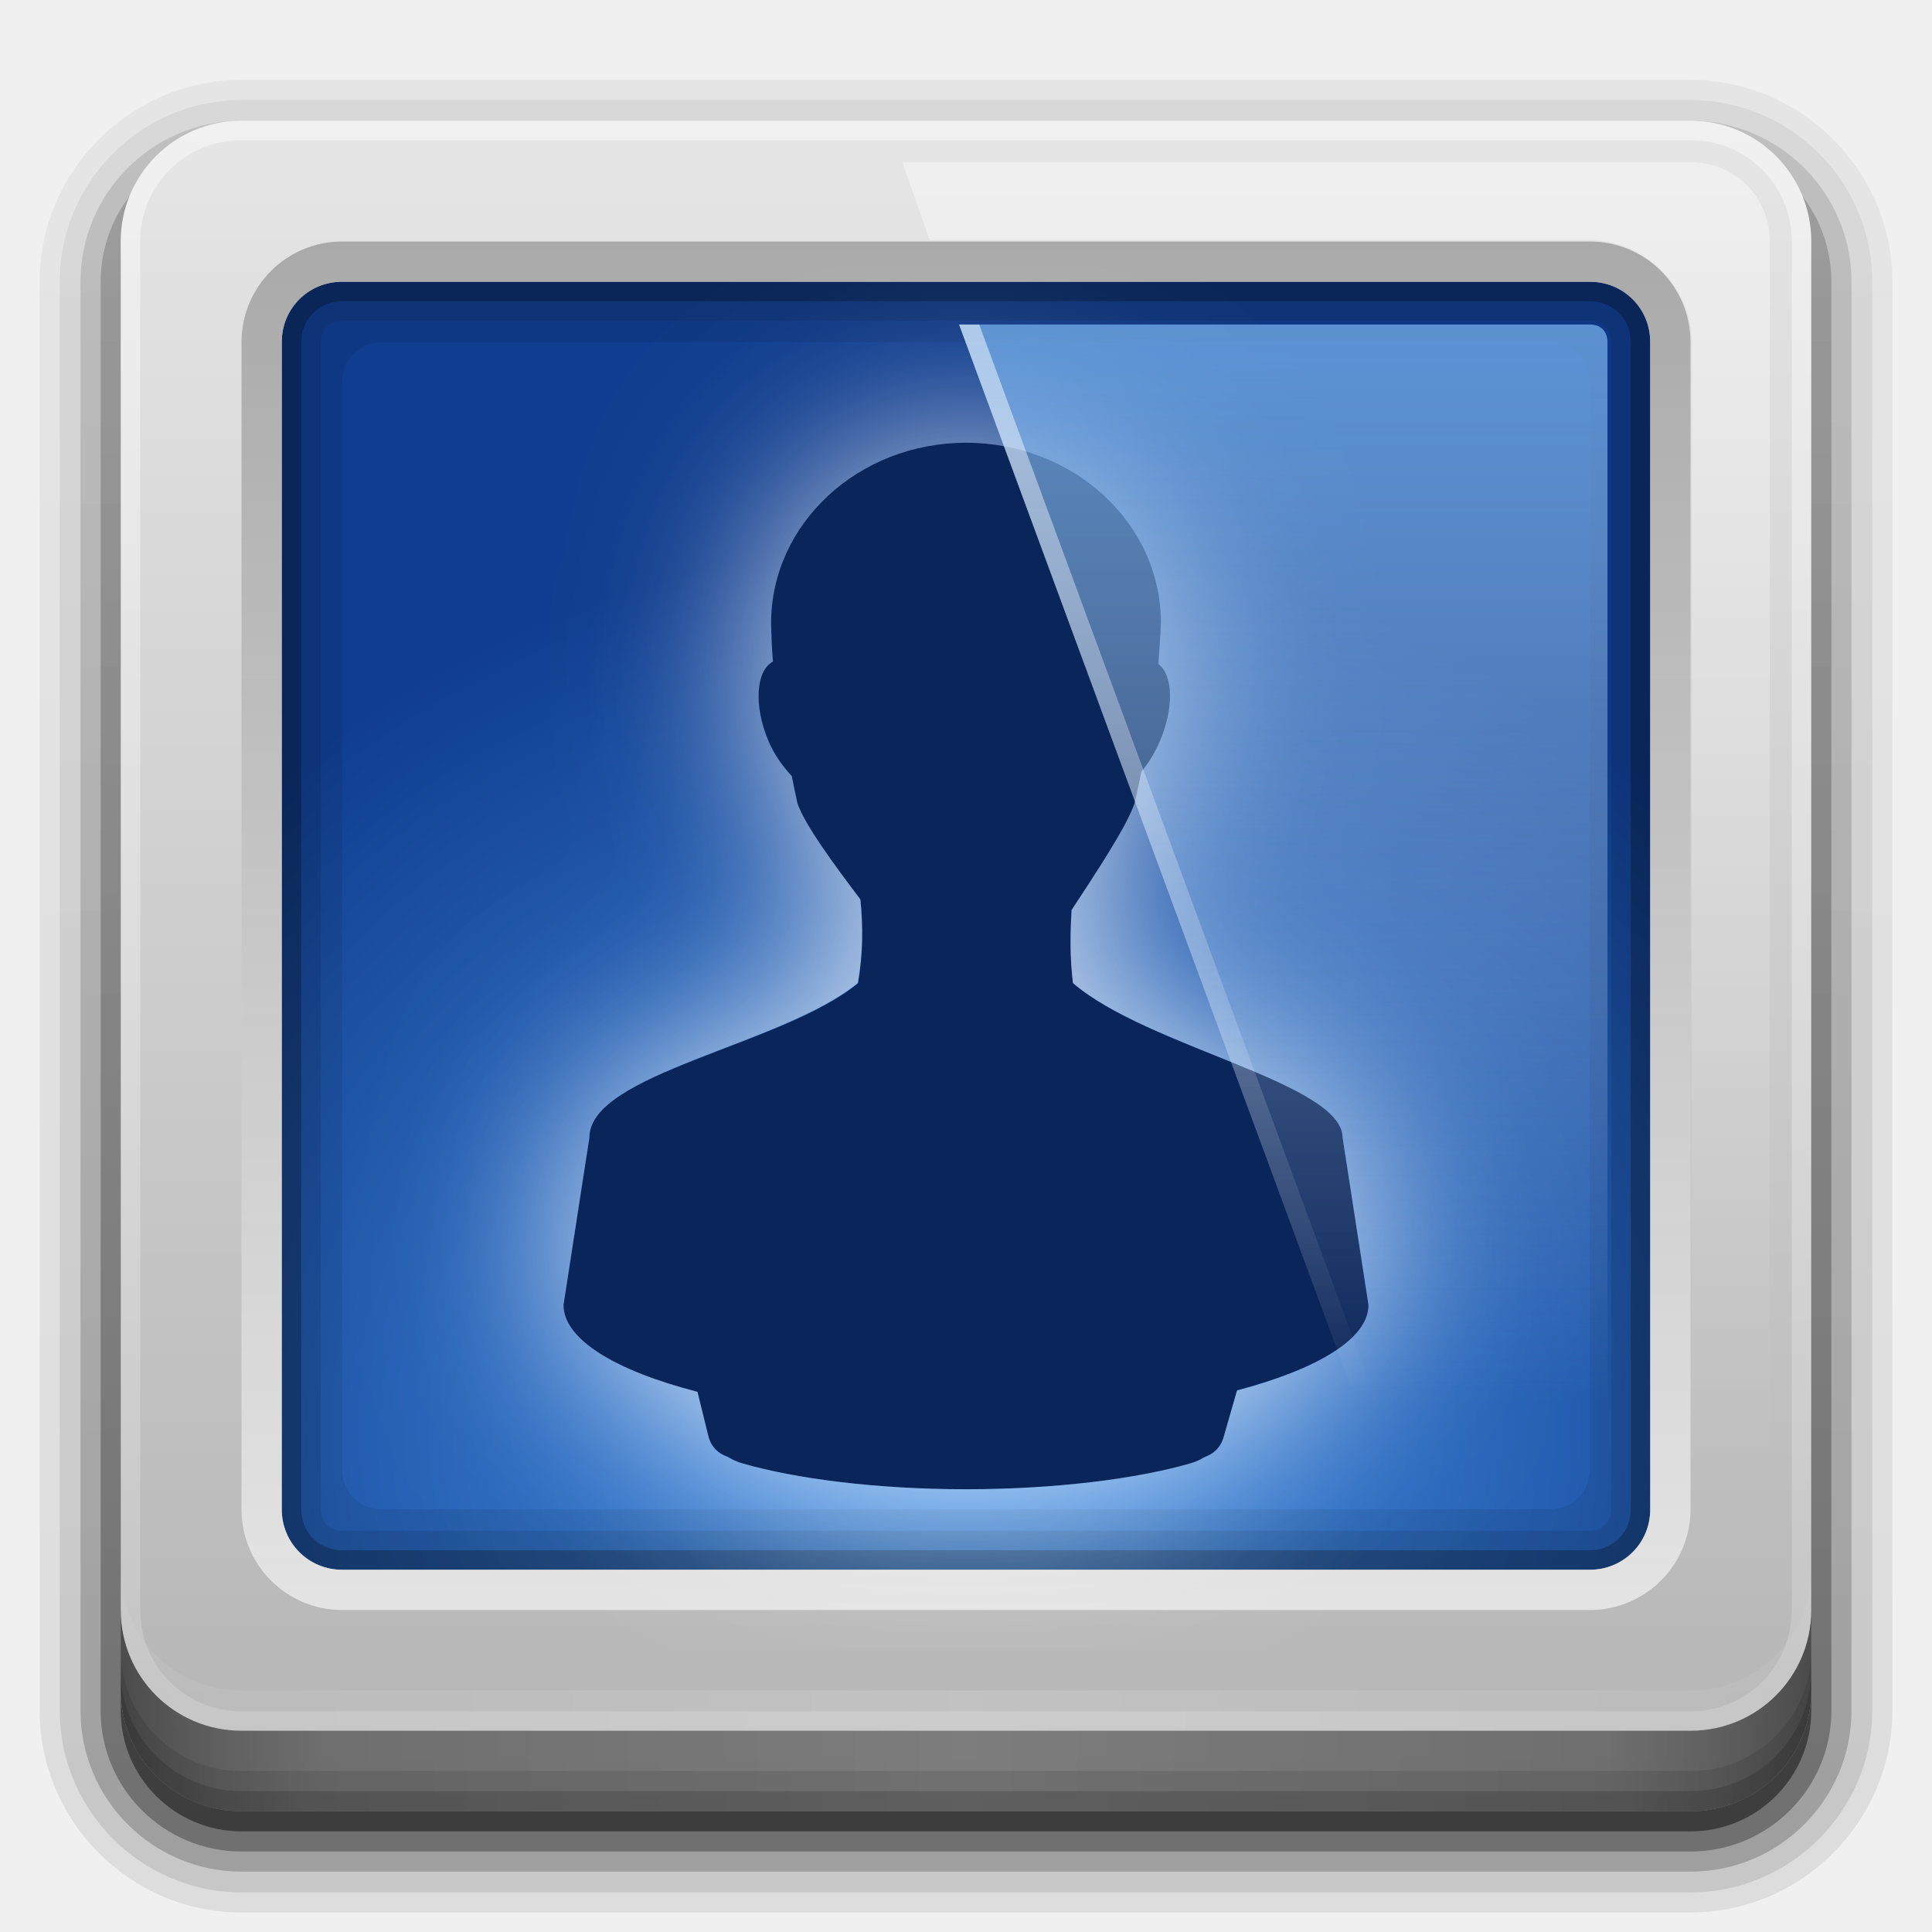
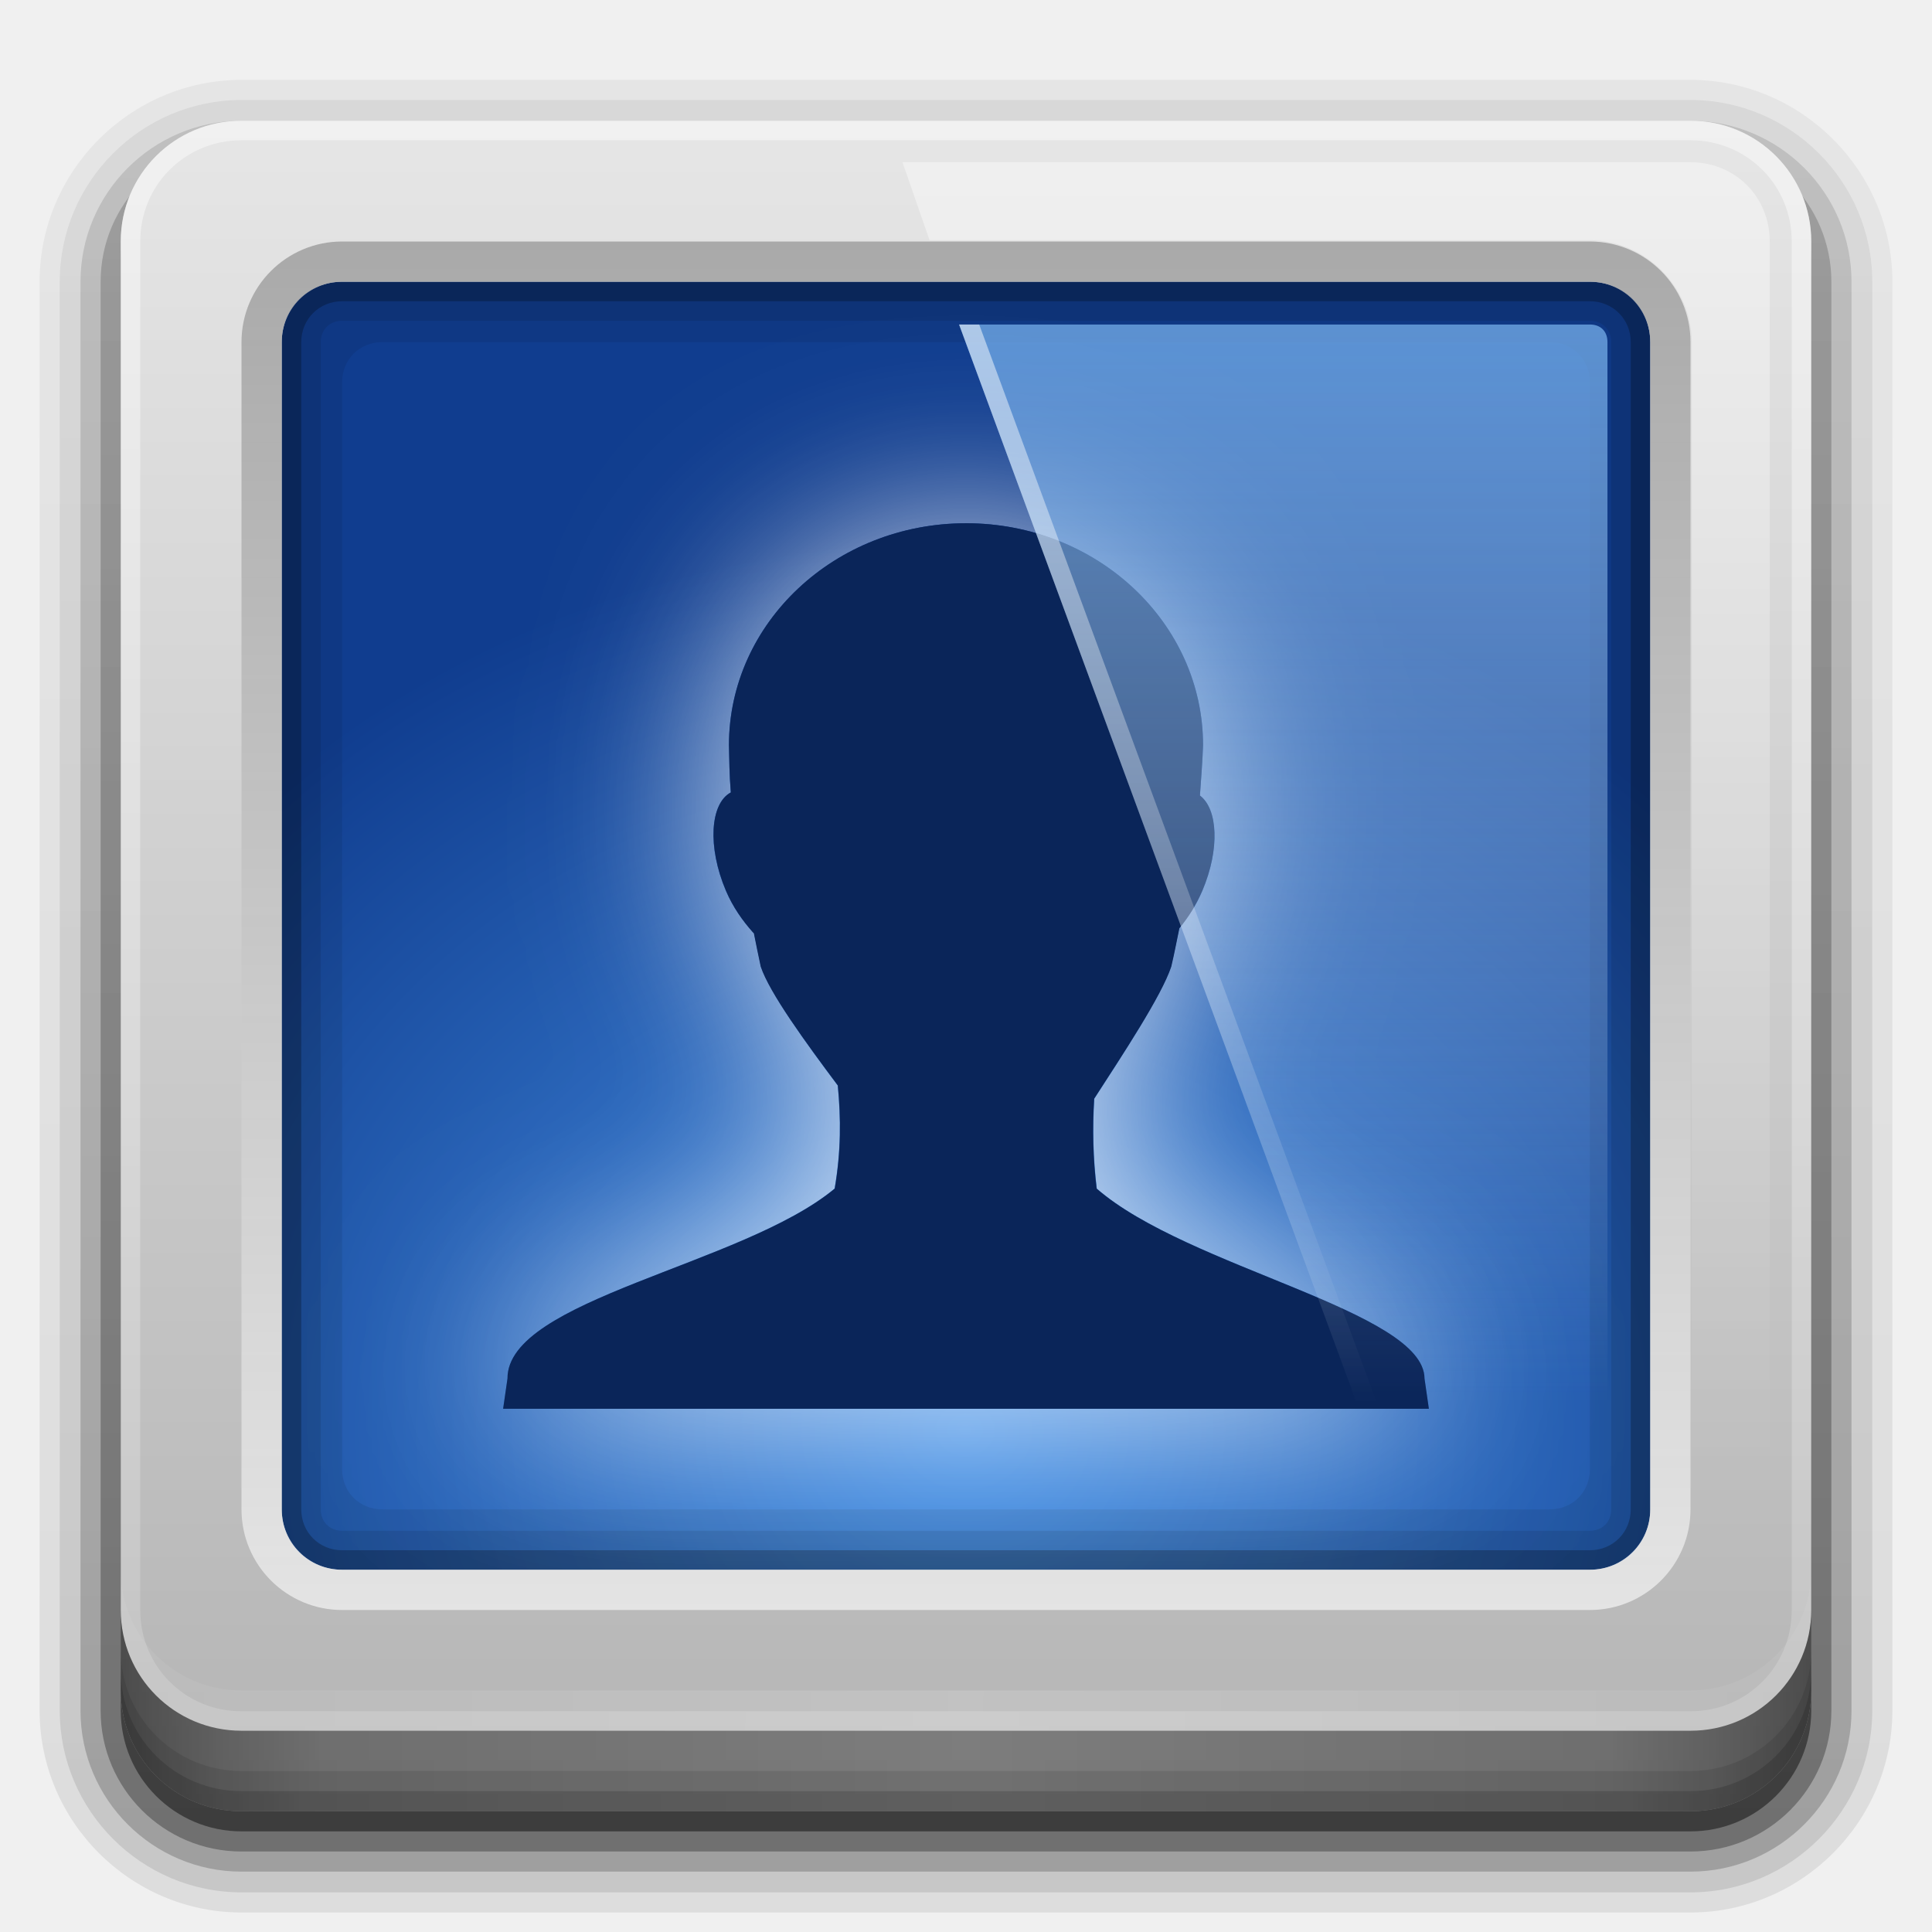
<svg xmlns="http://www.w3.org/2000/svg" xmlns:xlink="http://www.w3.org/1999/xlink" version="1.0" width="96" height="96" id="svg2408">
  <defs id="defs2410">
    <linearGradient id="linearGradient4384">
      <stop id="stop4386" style="stop-color:#ffffff;stop-opacity:1" offset="0" />
      <stop id="stop4388" style="stop-color:#ffffff;stop-opacity:0" offset="1" />
    </linearGradient>
    <linearGradient id="linearGradient4367">
      <stop id="stop4369" style="stop-color:#ffffff;stop-opacity:0.718" offset="0" />
      <stop id="stop4371" style="stop-color:#ffffff;stop-opacity:1" offset="1" />
    </linearGradient>
    <linearGradient x1="45.448" y1="92.54" x2="45.448" y2="7.017" id="ButtonShadow" gradientUnits="userSpaceOnUse" gradientTransform="scale(1.005865,0.994169)">
      <stop id="stop3750" style="stop-color:#000000;stop-opacity:1" offset="0" />
      <stop id="stop3752" style="stop-color:#000000;stop-opacity:0.588" offset="1" />
    </linearGradient>
    <linearGradient id="linearGradient3737">
      <stop id="stop3739" style="stop-color:#ffffff;stop-opacity:1" offset="0" />
      <stop id="stop3741" style="stop-color:#ffffff;stop-opacity:0" offset="1" />
    </linearGradient>
    <filter color-interpolation-filters="sRGB" id="filter3174">
      <feGaussianBlur id="feGaussianBlur3176" stdDeviation="1.71" />
    </filter>
    <filter x="-0.192" y="-0.192" width="1.384" height="1.384" color-interpolation-filters="sRGB" id="filter3794">
      <feGaussianBlur id="feGaussianBlur3796" stdDeviation="5.28" />
    </filter>
    <linearGradient x1="48" y1="20.221" x2="48" y2="138.661" id="linearGradient3613" xlink:href="#linearGradient3737" gradientUnits="userSpaceOnUse" />
    <linearGradient x1="45.448" y1="92.54" x2="45.448" y2="7.017" id="ButtonShadow-0" gradientUnits="userSpaceOnUse" gradientTransform="matrix(1.005865,0,0,0.994169,100,0)">
      <stop id="stop3750-8" style="stop-color:#000000;stop-opacity:1" offset="0" />
      <stop id="stop3752-5" style="stop-color:#000000;stop-opacity:0.588" offset="1" />
    </linearGradient>
    <linearGradient x1="32.251" y1="6.132" x2="32.251" y2="90.239" id="linearGradient3780" xlink:href="#ButtonShadow-0" gradientUnits="userSpaceOnUse" gradientTransform="matrix(1.02381,0,0,1.011905,-1.142857,-98.07143)" />
    <linearGradient x1="32.251" y1="6.132" x2="32.251" y2="90.239" id="linearGradient3772" xlink:href="#ButtonShadow-0" gradientUnits="userSpaceOnUse" gradientTransform="matrix(1.02381,0,0,1.011905,-1.142857,-98.07143)" />
    <linearGradient x1="32.251" y1="6.132" x2="32.251" y2="90.239" id="linearGradient3725" xlink:href="#ButtonShadow-0" gradientUnits="userSpaceOnUse" gradientTransform="matrix(1.02381,0,0,1.011905,-1.142857,-98.07143)" />
    <linearGradient x1="32.251" y1="6.132" x2="32.251" y2="90.239" id="linearGradient3721" xlink:href="#ButtonShadow-0" gradientUnits="userSpaceOnUse" gradientTransform="translate(0,-97)" />
    <linearGradient x1="32.251" y1="6.132" x2="32.251" y2="90.239" id="linearGradient3026" xlink:href="#ButtonShadow-0" gradientUnits="userSpaceOnUse" gradientTransform="matrix(1.02381,0,0,1.011905,-1.142857,-98.07143)" />
    <clipPath id="clipPath4355">
      <rect width="84" height="80" rx="6" ry="6" x="6" y="6" id="rect4357" style="fill:#ffffff;fill-opacity:1;fill-rule:nonzero;stroke:none" />
    </clipPath>
    <radialGradient cx="48" cy="87.792" r="42" fx="48" fy="87.792" id="radialGradient4375" xlink:href="#linearGradient4367" gradientUnits="userSpaceOnUse" gradientTransform="matrix(1,-6.7114942e-8,8.4282233e-8,1.255789,110,-24.50559)" />
    <linearGradient x1="48" y1="88" x2="48" y2="-40" id="linearGradient4390" xlink:href="#linearGradient4384" gradientUnits="userSpaceOnUse" gradientTransform="matrix(1,0,0,-1,0,92)" />
    <linearGradient x1="48" y1="82" x2="112.124" y2="82.455" id="linearGradient4429" xlink:href="#linearGradient4384" gradientUnits="userSpaceOnUse" spreadMethod="reflect" />
    <linearGradient id="linearGradient3892">
      <stop id="stop3894" style="stop-color:#000000;stop-opacity:0.588" offset="0" />
      <stop id="stop3896" style="stop-color:#000000;stop-opacity:0.471" offset="0.118" />
      <stop id="stop3898" style="stop-color:#000000;stop-opacity:0.392" offset="0.238" />
      <stop id="stop3900" style="stop-color:#000000;stop-opacity:0.314" offset="1" />
    </linearGradient>
    <linearGradient x1="90" y1="88" x2="48" y2="88" id="linearGradient3228" xlink:href="#linearGradient3892" gradientUnits="userSpaceOnUse" spreadMethod="reflect" />
    <linearGradient id="linearGradient3187">
      <stop id="stop3189" style="stop-color:#b4b4b4;stop-opacity:1" offset="0" />
      <stop id="stop3191" style="stop-color:#e6e6e6;stop-opacity:1" offset="1" />
    </linearGradient>
    <linearGradient x1="43.179" y1="13" x2="43.179" y2="83.295" id="linearGradient3436-4" xlink:href="#linearGradient3465-9" gradientUnits="userSpaceOnUse" gradientTransform="matrix(1.029412,0,0,1.029412,-1.411765,-1.411765)" />
    <linearGradient id="linearGradient3465-9">
      <stop id="stop3467-0" style="stop-color:#919191;stop-opacity:1" offset="0" />
      <stop id="stop3469-9" style="stop-color:#fdfdfd;stop-opacity:1" offset="1" />
    </linearGradient>
    <linearGradient x1="48" y1="90" x2="48" y2="5.988" id="linearGradient3388" xlink:href="#linearGradient3187" gradientUnits="userSpaceOnUse" />
    <radialGradient cx="56.066" cy="-15.871" r="35.938" fx="56.066" fy="-15.871" id="radialGradient3465" xlink:href="#linearGradient3175" gradientUnits="userSpaceOnUse" gradientTransform="matrix(0.00225966,0.925477,-1.384434,0,25.90198,-30.21143)" />
    <linearGradient id="linearGradient3175">
      <stop id="stop3177" style="stop-color:#4490e6;stop-opacity:1" offset="0" />
      <stop id="stop3179" style="stop-color:#103d8f;stop-opacity:1" offset="1" />
    </linearGradient>
    <linearGradient id="linearGradient3687">
      <stop id="stop3689" style="stop-color:#ffffff;stop-opacity:1" offset="0" />
      <stop id="stop3691" style="stop-color:#ffffff;stop-opacity:0" offset="1" />
    </linearGradient>
    <linearGradient x1="65.156" y1="16.125" x2="65.156" y2="69.688" id="linearGradient3701" xlink:href="#linearGradient3487" gradientUnits="userSpaceOnUse" />
    <linearGradient id="linearGradient3487">
      <stop id="stop3489" style="stop-color:#7cb7f2;stop-opacity:1" offset="0" />
      <stop id="stop3491" style="stop-color:#deecfc;stop-opacity:0" offset="1" />
    </linearGradient>
    <linearGradient x1="65.156" y1="16.125" x2="65.156" y2="69.688" id="linearGradient2675" xlink:href="#linearGradient3737-0" gradientUnits="userSpaceOnUse" />
    <linearGradient id="linearGradient3737-0">
      <stop id="stop3739-6" style="stop-color:#ffffff;stop-opacity:1" offset="0" />
      <stop id="stop3741-4" style="stop-color:#ffffff;stop-opacity:0" offset="1" />
    </linearGradient>
    <linearGradient x1="76.451" y1="8.062" x2="76.451" y2="72.766" id="linearGradient3483" xlink:href="#linearGradient3687" gradientUnits="userSpaceOnUse" />
-     <clipPath id="clipPath3907-9">
-       <path d="m -68,12 0,71.875 71.938,0 L 3.938,12 -68,12 z m 36,12 c 5.345,0 9.688,3.993 9.688,8.938 -0.021,0.621 -0.074,1.335 -0.125,2.062 0.73,0.543 0.779,2.17 0.062,3.844 -0.259,0.604 -0.556,1.076 -0.906,1.5 -0.113,0.525 -0.198,0.951 -0.344,1.562 -0.397,1.18 -1.939,3.499 -3.125,5.312 -0.076,1.206 -0.088,2.4 0.062,3.625 3.71,3.198 13.391,4.951 13.406,7.688 L -12,66.844 c 0,1.679 -2.545,3.198 -6.531,4.25 l -0.688,2.375 A 1.405,1.393 0 0 1 -20.062,74.375 c -0.181,0.07 -0.315,0.201 -0.812,0.344 C -23.493,75.472 -27.517,76 -32,76 c -4.483,0 -8.475,-0.528 -11.094,-1.281 -0.497,-0.143 -0.631,-0.274 -0.812,-0.344 a 1.405,1.393 0 0 1 -0.875,-0.938 l -0.562,-2.281 C -49.43,70.102 -52,68.547 -52,66.844 l 1.281,-8.312 c -0.014,-3.198 9.588,-4.599 13.344,-7.688 0.262,-1.513 0.255,-2.826 0.125,-4.156 -1.305,-1.724 -2.766,-3.715 -3.125,-4.781 -0.116,-0.525 -0.186,-0.878 -0.281,-1.344 -0.013,-0.015 -0.049,-0.048 -0.062,-0.062 -0.401,-0.447 -0.803,-0.977 -1.094,-1.656 -0.754,-1.762 -0.627,-3.522 0.219,-3.969 -0.059,-0.705 -0.081,-1.34 -0.094,-1.906 C -41.688,28.024 -37.345,24 -32,24 z" id="path3909-4" style="fill:url(#radialGradient3911);fill-opacity:1;fill-rule:nonzero;stroke:none" />
+     <filter x="-0.235" y="-0.245" width="1.47" height="1.491" color-interpolation-filters="sRGB" id="filter4034">
+       <feGaussianBlur id="feGaussianBlur4036" stdDeviation="4.5" />
+     </filter>
+     <clipPath id="clipPath4038">
+       <path d="m -76,14 0,64 68,0 0,-64 -68,0 z m 34,12 c 6.507,0 11.781,4.946 11.781,11.031 -0.026,0.765 -0.094,1.605 -0.156,2.5 0.889,0.669 0.997,2.659 0.125,4.719 -0.315,0.743 -0.73,1.353 -1.156,1.875 -0.138,0.646 -0.229,1.154 -0.406,1.906 -0.483,1.453 -2.368,4.33 -3.812,6.562 -0.093,1.485 -0.058,2.961 0.125,4.469 4.517,3.935 16.263,6.069 16.281,9.438 L -19,70 l -46,0 0.219,-1.5 c -0.018,-3.935 11.677,-5.636 16.25,-9.438 0.319,-1.862 0.315,-3.488 0.156,-5.125 -1.589,-2.122 -3.376,-4.594 -3.812,-5.906 -0.141,-0.646 -0.227,-1.083 -0.344,-1.656 -0.016,-0.018 -0.046,-0.044 -0.062,-0.062 -0.488,-0.55 -0.99,-1.226 -1.344,-2.062 -0.919,-2.169 -0.78,-4.325 0.25,-4.875 -0.072,-0.867 -0.078,-1.646 -0.094,-2.344 C -53.781,30.945 -48.507,26 -42,26 z" id="path4040" style="fill:#ff00ff;fill-opacity:1;fill-rule:nonzero;stroke:none" />
    </clipPath>
-     <filter x="-0.276" y="-0.212" width="1.552" height="1.425" color-interpolation-filters="sRGB" id="filter3913">
-       <feGaussianBlur id="feGaussianBlur3915" stdDeviation="4.6" />
-     </filter>
  </defs>
  <g id="layer2" style="display:none">
    <rect width="86" height="85" rx="6" ry="6" x="5" y="7" id="rect3745" style="opacity:0.9;fill:url(#ButtonShadow);fill-opacity:1;fill-rule:nonzero;stroke:none;filter:url(#filter3174)" />
  </g>
  <g id="layer3" style="display:inline">
    <path d="m 12,-95.031 c -5.511,0 -10.031,4.52 -10.031,10.031 l 0,71 c 0,5.511 4.52,10.031 10.031,10.031 l 72,0 c 5.511,0 10.031,-4.52 10.031,-10.031 l 0,-71 c 0,-5.511 -4.52,-10.031 -10.031,-10.031 l -72,0 z" transform="scale(1,-1)" id="path3786" style="opacity:0.08;fill:url(#linearGradient3026);fill-opacity:1;fill-rule:nonzero;stroke:none;display:inline" />
    <path d="m 12,-94.031 c -4.972,0 -9.031,4.06 -9.031,9.031 l 0,71 c 0,4.972 4.06,9.031 9.031,9.031 l 72,0 c 4.972,0 9.031,-4.06 9.031,-9.031 l 0,-71 c 0,-4.972 -4.06,-9.031 -9.031,-9.031 l -72,0 z" transform="scale(1,-1)" id="path3778" style="opacity:0.1;fill:url(#linearGradient3780);fill-opacity:1;fill-rule:nonzero;stroke:none;display:inline" />
    <path d="m 12,-93 c -4.409,0 -8,3.591 -8,8 l 0,71 c 0,4.409 3.591,8 8,8 l 72,0 c 4.409,0 8,-3.591 8,-8 l 0,-71 c 0,-4.409 -3.591,-8 -8,-8 l -72,0 z" transform="scale(1,-1)" id="path3770" style="opacity:0.2;fill:url(#linearGradient3772);fill-opacity:1;fill-rule:nonzero;stroke:none;display:inline" />
    <rect width="86" height="85" rx="7" ry="7" x="5" y="-92" transform="scale(1,-1)" id="rect3723" style="opacity:0.3;fill:url(#linearGradient3725);fill-opacity:1;fill-rule:nonzero;stroke:none;display:inline" />
    <rect width="84" height="84" rx="6" ry="6" x="6" y="-91" transform="scale(1,-1)" id="rect3716" style="opacity:0.45;fill:url(#linearGradient3721);fill-opacity:1;fill-rule:nonzero;stroke:none;display:inline" />
  </g>
  <g id="layer1">
    <path d="m 12.062,12.062 0,53.875 71.875,0 0,-53.875 -71.875,0 z" transform="matrix(-1.000869,0,0,-1.33397,96.01045,99.96593)" id="path3215" style="fill:url(#radialGradient3465);fill-opacity:1;fill-rule:nonzero;stroke:none;display:inline" />
    <path d="m 19,13 c -3.289,0 -6,2.711 -6,6 l 0,54 c 0,3.289 2.711,6 6,6 l 58,0 c 3.289,0 6,-2.711 6,-6 l 0,-54 c 0,-3.289 -2.711,-6 -6,-6 z m 0,4 58,0 c 1.143,0 2,0.857 2,2 l 0,54 c 0,1.143 -0.857,2 -2,2 l -58,0 c -1.143,0 -2,-0.857 -2,-2 l 0,-54 c 0,-1.143 0.857,-2 2,-2 z" id="rect3222" style="font-size:medium;font-style:normal;font-variant:normal;font-weight:normal;font-stretch:normal;text-indent:0;text-align:start;text-decoration:none;line-height:normal;letter-spacing:normal;word-spacing:normal;text-transform:none;direction:ltr;block-progression:tb;writing-mode:lr-tb;text-anchor:start;opacity:0.08;color:#000000;fill:#000000;fill-opacity:1;stroke:none;stroke-width:4;marker:none;visibility:visible;display:inline;overflow:visible;enable-background:accumulate;font-family:Abandoned Bitplane;-inkscape-font-specification:Abandoned Bitplane" />
    <path d="m 17,14 c -1.662,0 -3,1.338 -3,3 l 0,58 c 0,1.662 1.338,3 3,3 l 62,0 c 1.662,0 3,-1.338 3,-3 l 0,-58 c 0,-1.662 -1.338,-3 -3,-3 z m 0,1.938 62,0 c 0.618,0 1.063,0.444 1.063,1.062 l 0,58 c 0,0.618 -0.444,1.062 -1.063,1.062 l -62,0 c -0.618,0 -1.062,-0.444 -1.062,-1.062 l 0,-58 c 0,-0.618 0.444,-1.062 1.062,-1.062 z" id="rect3981" style="opacity:0.1;color:#000000;fill:#000000;fill-opacity:1;fill-rule:nonzero;stroke:none;stroke-width:1;marker:none;visibility:visible;display:inline;overflow:visible;enable-background:accumulate" />
    <path d="m 17,14 c -1.662,0 -3,1.338 -3,3 l 0,58 c 0,1.662 1.338,3 3,3 l 62,0 c 1.662,0 3,-1.338 3,-3 l 0,-58 c 0,-1.662 -1.338,-3 -3,-3 z m 0,0.969 62,0 c 1.14,0 2.031,0.891 2.031,2.031 l 0,58 c 0,1.14 -0.891,2.031 -2.031,2.031 l -62,0 c -1.14,0 -2.031,-0.891 -2.031,-2.031 l 0,-58 c 0,-1.14 0.891,-2.031 2.031,-2.031 z" id="rect3977" style="opacity:0.25;color:#000000;fill:#000000;fill-opacity:1;fill-rule:nonzero;stroke:none;stroke-width:1;marker:none;visibility:visible;display:inline;overflow:visible;enable-background:accumulate" />
    <path d="M 12,6 C 8.676,6 6,8.676 6,12 l 0,72 c 0,3.324 2.676,6 6,6 l 72,0 c 3.324,0 6,-2.676 6,-6 L 90,12 C 90,8.676 87.324,6 84,6 z m 5,8 1,0 60,0 1,0 c 1.684,0 3,1.316 3,3 l 0,1 c 0,20.333 0,36.667 0,57 10e-7,1.684 -1.316,3 -3,3 -21.546,0 -43.541,0 -62,0 -1.684,0 -3,-1.316 -3,-3 0,-20.333 0,-36.667 0,-57 l 0,-1 c 0,-1.684 1.316,-3 3,-3 z" id="rect2419" style="fill:url(#linearGradient3388);fill-opacity:1;fill-rule:nonzero;stroke:none;display:inline" />
    <rect width="70" height="66" rx="4" ry="4" x="13" y="13" id="rect3425" style="fill:none;stroke:url(#linearGradient3436-4);stroke-width:2;stroke-linecap:square;stroke-linejoin:round;stroke-miterlimit:4;stroke-opacity:0.697;stroke-dasharray:none;stroke-dashoffset:0;display:inline" />
    <path d="M 120.781,6.125 C 118.042,6.683 116,9.091 116,12 l 0,68 c 0,3.324 2.676,6 6,6 l 72,0 c 3.324,0 6,-2.676 6,-6 l 0,-68 c 0,-2.909 -2.042,-5.317 -4.781,-5.875 2.205,0.536 3.812,2.491 3.812,4.875 l 0,68 c 0,2.805 -2.226,5.031 -5.031,5.031 l -72,0 c -2.805,0 -5.031,-2.226 -5.031,-5.031 l 0,-68 c 0,-2.384 1.607,-4.339 3.812,-4.875 z" id="rect4359" style="opacity:0.2;fill:url(#radialGradient4375);fill-opacity:1;fill-rule:nonzero;stroke:none" />
    <path d="M 12,86 C 8.676,86 6,83.324 6,80 L 6,12 C 6,8.676 8.676,6 12,6 l 72,0 c 3.324,0 6,2.676 6,6 l 0,68 c 0,3.324 -2.676,6 -6,6 z m 0,-0.969 72,0 c 2.805,0 5.031,-2.226 5.031,-5.031 l 0,-68 C 89.031,9.195 86.805,6.969 84,6.969 l -72,0 C 9.195,6.969 6.969,9.195 6.969,12 l 0,68 c 0,2.805 2.226,5.031 5.031,5.031 z" id="rect4377" style="opacity:0.45;fill:url(#linearGradient4390);fill-opacity:1;fill-rule:nonzero;stroke:none" />
    <path d="m 6,78 0,2 c 0,3.324 2.676,6 6,6 l 72,0 c 3.324,0 6,-2.676 6,-6 l 0,-2 c 0,3.324 -2.676,6 -6,6 L 12,84 C 8.676,84 6,81.324 6,78 z" id="rect4414" style="opacity:0.15;fill:url(#linearGradient4429);fill-opacity:1;fill-rule:nonzero;stroke:none" />
    <path d="m 6,100 0,1 c 0,3.324 2.676,6 6,6 l 72,0 c 3.324,0 6,-2.676 6,-6 l 0,-1 c 0,3.324 -2.676,6 -6,6 l -72,0 c -3.324,0 -6,-2.676 -6,-6 z" id="path4412" style="opacity:0.15;fill:#000000;fill-opacity:1;fill-rule:nonzero;stroke:none" />
-     <path d="m 48,22 c -5.345,0 -9.677,4.008 -9.677,8.953 0.013,0.567 0.021,1.214 0.081,1.919 -0.846,0.447 -0.956,2.195 -0.202,3.957 0.291,0.679 0.688,1.232 1.089,1.679 0.013,0.015 0.027,0.025 0.04,0.04 0.096,0.466 0.167,0.834 0.282,1.359 0.359,1.066 1.84,3.072 3.145,4.796 0.13,1.33 0.141,2.644 -0.121,4.157 -3.756,3.089 -13.361,4.477 -13.347,7.674 L 28,64.847 c 0,1.703 2.567,3.263 6.653,4.317 l 0.565,2.278 a 1.405,1.393 0 0 0 0.887,0.919 c 0.181,0.07 0.309,0.217 0.806,0.36 2.618,0.754 6.606,1.279 11.089,1.279 4.483,0 8.511,-0.525 11.129,-1.279 0.497,-0.143 0.625,-0.29 0.806,-0.36 a 1.405,1.393 0 0 0 0.847,-0.879 l 0.685,-2.398 C 65.454,68.032 68,66.526 68,64.847 l -1.29,-8.314 c -0.015,-2.737 -9.677,-4.477 -13.387,-7.674 -0.15,-1.225 -0.157,-2.431 -0.081,-3.637 1.186,-1.814 2.748,-4.135 3.145,-5.316 0.146,-0.611 0.209,-1.034 0.323,-1.559 0.35,-0.424 0.669,-0.915 0.927,-1.519 0.716,-1.673 0.65,-3.294 -0.081,-3.837 0.051,-0.727 0.1,-1.417 0.121,-2.038 7e-6,-4.945 -4.333,-8.953 -9.677,-8.953 z" id="path3798" style="fill:#0a2559;fill-opacity:1;stroke:none;display:inline;enable-background:new" />
-     <path d="m -32,24 c -5.345,0 -9.677,4.008 -9.677,8.953 0.013,0.567 0.021,1.214 0.081,1.919 -0.846,0.447 -0.956,2.195 -0.202,3.957 0.291,0.679 0.688,1.232 1.089,1.679 0.013,0.015 0.027,0.025 0.04,0.04 0.096,0.466 0.167,0.834 0.282,1.359 0.359,1.066 1.84,3.072 3.145,4.796 0.13,1.33 0.141,2.644 -0.121,4.157 -3.756,3.089 -13.361,4.477 -13.347,7.674 L -52,66.847 c 0,1.703 2.567,3.263 6.653,4.317 l 0.565,2.278 a 1.405,1.393 0 0 0 0.887,0.919 c 0.181,0.07 0.309,0.217 0.806,0.36 2.618,0.754 6.606,1.279 11.089,1.279 4.483,0 8.511,-0.525 11.129,-1.279 0.497,-0.143 0.625,-0.29 0.806,-0.36 a 1.405,1.393 0 0 0 0.847,-0.879 l 0.685,-2.398 C -14.546,70.032 -12,68.526 -12,66.847 l -1.29,-8.314 c -0.015,-2.737 -9.677,-4.477 -13.387,-7.674 -0.15,-1.225 -0.157,-2.431 -0.081,-3.637 1.186,-1.814 2.748,-4.135 3.145,-5.316 0.146,-0.611 0.209,-1.034 0.323,-1.559 0.35,-0.424 0.669,-0.915 0.927,-1.519 0.716,-1.673 0.65,-3.294 -0.081,-3.837 0.051,-0.727 0.1,-1.417 0.121,-2.038 7e-6,-4.945 -4.333,-8.953 -9.677,-8.953 z" transform="translate(80,-2)" clip-path="url(#clipPath3907-9)" id="path3126" style="opacity:0.8;fill:#ffffff;fill-opacity:1;stroke:none;display:inline;filter:url(#filter3913);enable-background:new" />
+     <path d="m -76,14 0,64 68,0 0,-64 -68,0 z m 34,12 c 6.507,0 11.781,4.946 11.781,11.031 -0.026,0.765 -0.094,1.605 -0.156,2.5 0.889,0.669 0.997,2.659 0.125,4.719 -0.315,0.743 -0.73,1.353 -1.156,1.875 -0.138,0.646 -0.229,1.154 -0.406,1.906 -0.483,1.453 -2.368,4.33 -3.812,6.562 -0.093,1.485 -0.058,2.961 0.125,4.469 4.517,3.935 16.263,6.069 16.281,9.438 L -19,70 l -46,0 0.219,-1.5 c -0.018,-3.935 11.677,-5.636 16.25,-9.438 0.319,-1.862 0.315,-3.488 0.156,-5.125 -1.589,-2.122 -3.376,-4.594 -3.812,-5.906 -0.141,-0.646 -0.227,-1.083 -0.344,-1.656 -0.016,-0.018 -0.046,-0.044 -0.062,-0.062 -0.488,-0.55 -0.99,-1.226 -1.344,-2.062 -0.919,-2.169 -0.78,-4.325 0.25,-4.875 -0.072,-0.867 -0.078,-1.646 -0.094,-2.344 C -53.781,30.945 -48.507,26 -42,26 z" id="path3909-4" style="fill:#ff00ff;fill-opacity:1;fill-rule:nonzero;stroke:none" />
+     <path d="m -42,26 c -6.507,0 -11.778,4.946 -11.778,11.031 0.016,0.697 0.02,1.476 0.093,2.344 -1.03,0.55 -1.166,2.706 -0.247,4.875 0.354,0.836 0.841,1.512 1.329,2.062 0.016,0.018 0.045,0.045 0.062,0.062 0.117,0.573 0.199,1.01 0.34,1.656 0.437,1.312 2.245,3.784 3.833,5.906 0.158,1.637 0.164,3.263 -0.155,5.125 -4.573,3.801 -16.278,5.502 -16.261,9.438 L -65,70 l 46,0 -0.216,-1.5 c -0.019,-3.368 -11.775,-5.502 -16.292,-9.438 -0.183,-1.507 -0.217,-2.984 -0.124,-4.469 1.444,-2.233 3.35,-5.11 3.833,-6.563 0.178,-0.752 0.264,-1.26 0.402,-1.906 0.427,-0.522 0.829,-1.132 1.144,-1.875 0.872,-2.06 0.765,-4.05 -0.124,-4.719 0.062,-0.895 0.129,-1.735 0.155,-2.5 7e-6,-6.086 -5.271,-11.031 -11.778,-11.031 z" transform="translate(90,0)" clip-path="url(#clipPath4038)" id="path4030" style="opacity:0.8;fill:#ffffff;fill-opacity:1;stroke:none;display:inline;filter:url(#filter4034);enable-background:new" />
+     <path d="m 48,26 c -6.507,0 -11.778,4.946 -11.778,11.031 0.016,0.697 0.02,1.476 0.093,2.344 -1.03,0.55 -1.166,2.706 -0.247,4.875 0.354,0.836 0.841,1.512 1.329,2.062 0.016,0.018 0.045,0.045 0.062,0.062 0.117,0.573 0.199,1.01 0.34,1.656 0.437,1.312 2.245,3.784 3.833,5.906 0.158,1.637 0.164,3.263 -0.155,5.125 C 36.904,62.864 25.199,64.565 25.216,68.5 L 25,70 71,70 70.784,68.5 c -0.019,-3.368 -11.775,-5.502 -16.292,-9.438 -0.183,-1.507 -0.217,-2.984 -0.124,-4.469 1.444,-2.233 3.35,-5.11 3.833,-6.563 0.178,-0.752 0.264,-1.26 0.402,-1.906 0.427,-0.522 0.829,-1.132 1.144,-1.875 0.872,-2.06 0.765,-4.05 -0.124,-4.719 0.062,-0.895 0.129,-1.735 0.155,-2.5 7e-6,-6.086 -5.271,-11.031 -11.778,-11.031 z" id="path3798-9" style="fill:#0a2559;fill-opacity:1;stroke:none;display:inline;enable-background:new" />
  </g>
  <g id="layer4" style="display:inline">
    <path d="m 6,80 0,4 c 0,3.324 2.676,6 6,6 l 72,0 c 3.324,0 6,-2.676 6,-6 l 0,-4 c 0,3.324 -2.676,6 -6,6 L 12,86 C 8.676,86 6,83.324 6,80 z" id="path3888" style="fill:url(#linearGradient3228);fill-opacity:1;fill-rule:nonzero;stroke:none;display:inline" />
    <path d="m 6,82 0,2 c 0,3.324 2.676,6 6,6 l 72,0 c 3.324,0 6,-2.676 6,-6 l 0,-2 c 0,3.324 -2.676,6 -6,6 L 12,88 C 8.676,88 6,85.324 6,82 z" id="rect4345" style="opacity:0.1;color:#000000;fill:#000000;fill-opacity:1;fill-rule:nonzero;stroke:none;stroke-width:1.5;marker:none;visibility:visible;display:inline;overflow:visible;enable-background:accumulate" />
    <path d="m 6,83 0,1 c 0,3.324 2.676,6 6,6 l 72,0 c 3.324,0 6,-2.676 6,-6 l 0,-1 c 0,3.324 -2.676,6 -6,6 L 12,89 C 8.676,89 6,86.324 6,83 z" id="rect4336" style="opacity:0.15;color:#000000;fill:#000000;fill-opacity:1;fill-rule:nonzero;stroke:none;stroke-width:1.5;marker:none;visibility:visible;display:inline;overflow:visible;enable-background:accumulate" />
  </g>
  <g id="layer5" style="display:none">
    <rect width="66" height="62" rx="12" ry="12" x="15" y="15" clip-path="url(#clipPath4355)" id="rect3171" style="opacity:0.1;fill:url(#linearGradient3613);fill-opacity:1;fill-rule:nonzero;stroke:#ffffff;stroke-width:0.5;stroke-linecap:round;stroke-linejoin:miter;stroke-miterlimit:4;stroke-opacity:1;stroke-dasharray:none;stroke-dashoffset:0;filter:url(#filter3794)" />
  </g>
  <g id="layer6">
    <path d="m 44.844,8.062 1.344,3.875 31.812,0 1,0 c 2.754,0 5.062,2.309 5.062,5.062 l 0,1 0,56 0,1 c 0,2.754 -3.115,3.115 -5.062,5.062 l -1,0 -6.875,0 1.344,3.875 11.531,0 c 2.222,0 3.938,-1.716 3.938,-3.938 l 0,-68 C 87.938,9.778 86.222,8.062 84,8.062 z" id="path3660" style="opacity:0.4;fill:url(#linearGradient3483);fill-opacity:1;fill-rule:evenodd;stroke:none;display:inline" />
    <path d="m 47.656,16.125 22.031,59.75 9.312,0 c 0.539,0 0.875,-0.336 0.875,-0.875 l 0,-58 c 0,-0.539 -0.336,-0.875 -0.875,-0.875 z" id="path3664" style="opacity:0.7;fill:url(#linearGradient3701);fill-opacity:1;fill-rule:evenodd;stroke:none;display:inline" />
    <path d="m 47.656,16.125 22.031,59.75 1,0 -22.031,-59.75 z" id="path2669" style="opacity:0.5;fill:url(#linearGradient2675);fill-opacity:1;fill-rule:evenodd;stroke:none;display:inline" />
  </g>
</svg>
